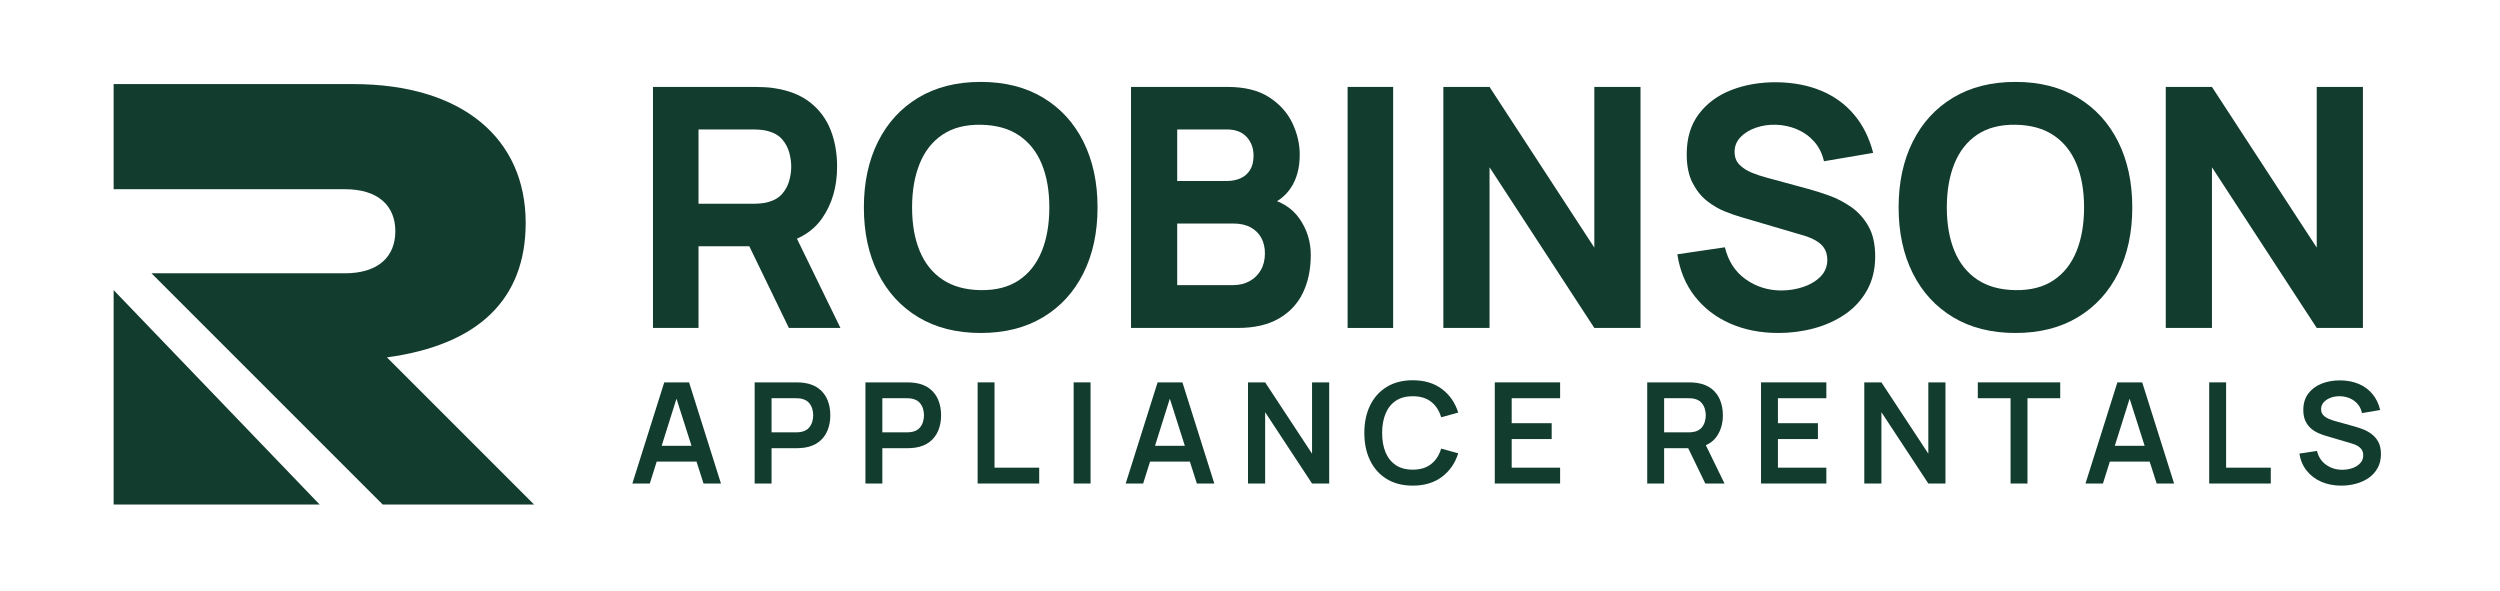
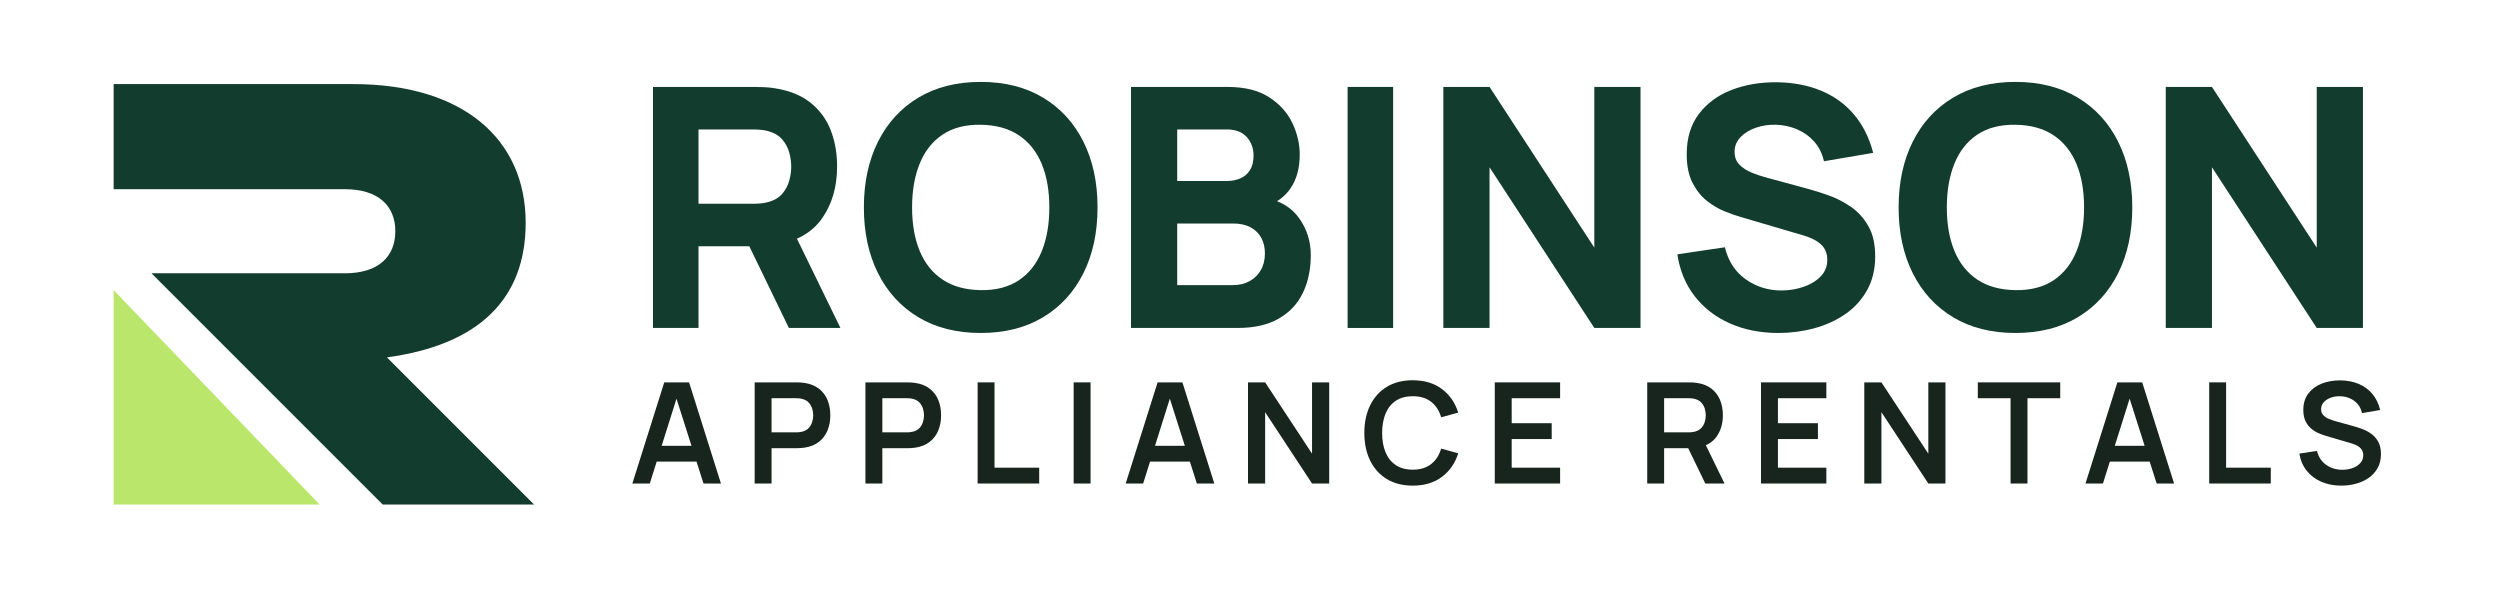
<svg xmlns="http://www.w3.org/2000/svg" width="1100" height="260" viewBox="0 0 1100 260">
  <g transform="translate(50 37) scale(1.85)">
    <path d="M0 0H57C83 0 98 13 98 33C98 51 87 62 65 65L100 100H64L9 45H55C63 45 67 41 67 35C67 29 63 25 55 25H0Z" fill="#123C2D" />
-     <path d="M0 49L49 100H0Z" fill="#123C2D" />
+     <path d="M0 49L49 100H0Z" fill="#B9E66B" />
  </g>
  <g fill="#123C2D">
    <path d="M140 0V1440H748Q769 1440 804.5 1438.5Q840 1437 868 1432Q997 1412 1079.5 1347.0Q1162 1282 1201.0 1183.5Q1240 1085 1240 964Q1240 783 1150.0 654.5Q1060 526 868 496L748 488H412V0ZM952 0 668 586 948 640 1260 0ZM412 742H736Q757 742 782.0 744.0Q807 746 828 752Q883 767 913.0 802.5Q943 838 954.5 881.5Q966 925 966 964Q966 1003 954.5 1046.5Q943 1090 913.0 1125.5Q883 1161 828 1176Q807 1182 782.0 1184.0Q757 1186 736 1186H412Z" transform="translate(277 144.3) scale(0.0736471 -0.0736471)" />
    <path d="M758 -30Q542 -30 385.5 64.0Q229 158 144.5 327.0Q60 496 60 720Q60 944 144.5 1113.0Q229 1282 385.5 1376.0Q542 1470 758 1470Q974 1470 1130.5 1376.0Q1287 1282 1371.5 1113.0Q1456 944 1456 720Q1456 496 1371.5 327.0Q1287 158 1130.5 64.0Q974 -30 758 -30ZM758 226Q895 224 986.0 285.0Q1077 346 1122.5 458.0Q1168 570 1168 720Q1168 870 1122.5 980.0Q1077 1090 986.0 1151.0Q895 1212 758 1214Q621 1216 530.0 1155.0Q439 1094 393.5 982.0Q348 870 348 720Q348 570 393.5 460.0Q439 350 530.0 289.0Q621 228 758 226Z" transform="translate(375.6871 144.3) scale(0.0736471 -0.0736471)" />
    <path d="M140 0V1440H716Q870 1440 965.0 1378.5Q1060 1317 1104.0 1224.0Q1148 1131 1148 1036Q1148 915 1093.5 835.0Q1039 755 944 728V778Q1079 750 1146.5 653.0Q1214 556 1214 436Q1214 307 1166.5 209.0Q1119 111 1022.0 55.5Q925 0 778 0ZM416 256H750Q805 256 848.0 279.5Q891 303 915.5 345.5Q940 388 940 446Q940 497 919.0 537.0Q898 577 855.5 600.5Q813 624 750 624H416ZM416 878H712Q758 878 794.0 894.0Q830 910 851.0 943.5Q872 977 872 1030Q872 1096 831.0 1141.0Q790 1186 712 1186H416Z" transform="translate(487.3361 144.3) scale(0.0736471 -0.0736471)" />
    <path d="M160 0V1440H432V0Z" transform="translate(581.1625 144.3) scale(0.0736471 -0.0736471)" />
    <path d="M140 0V1440H416L1042 480V1440H1318V0H1042L416 960V0Z" transform="translate(624.7616 144.3) scale(0.0736471 -0.0736471)" />
    <path d="M684 -30Q524 -30 395.5 26.5Q267 83 184.5 188.5Q102 294 80 440L364 482Q394 358 488.0 291.0Q582 224 702 224Q769 224 832.0 245.0Q895 266 935.5 307.0Q976 348 976 408Q976 430 969.5 450.5Q963 471 948.0 489.0Q933 507 905.5 523.0Q878 539 836 552L462 662Q420 674 364.5 696.0Q309 718 257.0 759.0Q205 800 170.5 867.5Q136 935 136 1038Q136 1183 209.0 1279.0Q282 1375 404.0 1422.0Q526 1469 674 1468Q823 1466 940.0 1417.0Q1057 1368 1136.0 1274.5Q1215 1181 1250 1046L956 996Q940 1066 897.0 1114.0Q854 1162 794.5 1187.0Q735 1212 670 1214Q606 1216 549.5 1196.5Q493 1177 457.5 1140.0Q422 1103 422 1052Q422 1005 451.0 975.5Q480 946 524.0 928.0Q568 910 614 898L864 830Q920 815 988.0 790.5Q1056 766 1118.5 722.5Q1181 679 1221.5 608.0Q1262 537 1262 428Q1262 312 1213.5 225.5Q1165 139 1083.0 82.5Q1001 26 897.5 -2.0Q794 -30 684 -30Z" transform="translate(732.1391 144.3) scale(0.0736471 -0.0736471)" />
    <path d="M758 -30Q542 -30 385.5 64.0Q229 158 144.5 327.0Q60 496 60 720Q60 944 144.5 1113.0Q229 1282 385.5 1376.0Q542 1470 758 1470Q974 1470 1130.5 1376.0Q1287 1282 1371.5 1113.0Q1456 944 1456 720Q1456 496 1371.5 327.0Q1287 158 1130.5 64.0Q974 -30 758 -30ZM758 226Q895 224 986.0 285.0Q1077 346 1122.5 458.0Q1168 570 1168 720Q1168 870 1122.5 980.0Q1077 1090 986.0 1151.0Q895 1212 758 1214Q621 1216 530.0 1155.0Q439 1094 393.5 982.0Q348 870 348 720Q348 570 393.5 460.0Q439 350 530.0 289.0Q621 228 758 226Z" transform="translate(830.9735 144.3) scale(0.0736471 -0.0736471)" />
    <path d="M140 0V1440H416L1042 480V1440H1318V0H1042L416 960V0Z" transform="translate(942.6225 144.3) scale(0.0736471 -0.0736471)" />
  </g>
-   <g fill="#123C2D">
+   <g fill="#17251E">
    <path d="M40 0 494.002 1440H847.329L1301.33 0H1053.001L641.332 1292.003H694.665L288.329 0ZM293.332 312.335V537.331H1049.332V312.335Z" transform="translate(277 212.75) scale(0.0309089 -0.0309089)" />
    <path d="M140 0V1440H734.998Q755.998 1440 789.248 1438.5Q822.498 1437 850.331 1432Q975.164 1412.667 1056.664 1348.584Q1138.164 1284.5 1177.58 1187.334Q1216.997 1090.167 1216.997 971.334Q1216.997 852.501 1177.164 755.335Q1137.33 658.168 1055.831 594.085Q974.331 530.002 850.331 510.668Q822.498 506.668 788.831 504.668Q755.165 502.668 734.998 502.668H380.663V0ZM380.663 728.332H724.999Q745.332 728.332 770.082 730.332Q794.832 732.332 816.332 737.998Q875.999 753.165 910.416 791.082Q944.834 828.999 959.251 877.166Q973.668 925.333 973.668 971.334Q973.668 1017.335 959.251 1065.502Q944.834 1113.67 910.416 1151.587Q875.999 1189.503 816.332 1204.67Q794.832 1210.503 770.082 1212.42Q745.332 1214.337 724.999 1214.337H380.663Z" transform="translate(327.7215 212.75) scale(0.0309089 -0.0309089)" />
    <path d="M140 0V1440H734.998Q755.998 1440 789.248 1438.5Q822.498 1437 850.331 1432Q975.164 1412.667 1056.664 1348.584Q1138.164 1284.5 1177.58 1187.334Q1216.997 1090.167 1216.997 971.334Q1216.997 852.501 1177.164 755.335Q1137.33 658.168 1055.831 594.085Q974.331 530.002 850.331 510.668Q822.498 506.668 788.831 504.668Q755.165 502.668 734.998 502.668H380.663V0ZM380.663 728.332H724.999Q745.332 728.332 770.082 730.332Q794.832 732.332 816.332 737.998Q875.999 753.165 910.416 791.082Q944.834 828.999 959.251 877.166Q973.668 925.333 973.668 971.334Q973.668 1017.335 959.251 1065.502Q944.834 1113.67 910.416 1151.587Q875.999 1189.503 816.332 1204.67Q794.832 1210.503 770.082 1212.42Q745.332 1214.337 724.999 1214.337H380.663Z" transform="translate(376.4648 212.75) scale(0.0309089 -0.0309089)" />
    <path d="M160 0V1440H400.663V225.663H1036.665V0Z" transform="translate(425.208 212.75) scale(0.0309089 -0.0309089)" />
    <path d="M160 0V1440H400.663V0Z" transform="translate(467.4605 212.75) scale(0.0309089 -0.0309089)" />
    <path d="M40 0 494.002 1440H847.329L1301.33 0H1053.001L641.332 1292.003H694.665L288.329 0ZM293.332 312.335V537.331H1049.332V312.335Z" transform="translate(494.073 212.75) scale(0.0309089 -0.0309089)" />
    <path d="M140 0V1440H383.996L1051.668 424.993V1440H1295.664V0H1051.668L383.996 1015.34V0Z" transform="translate(544.7945 212.75) scale(0.0309089 -0.0309089)" />
    <path d="M749.332 -30Q533.499 -30 379.166 64.333Q224.833 158.667 142.416 327.667Q60 496.667 60 720Q60 943.333 142.416 1112.333Q224.833 1281.333 379.166 1375.667Q533.499 1470 749.332 1470Q997.999 1470 1164.082 1345.583Q1330.165 1221.166 1396.665 1009.666L1153.669 943.001Q1112.335 1084.002 1011.251 1163.336Q910.167 1242.67 749.332 1242.67Q604.331 1242.67 507.664 1177.67Q410.997 1112.669 362.33 995.085Q313.663 877.501 313.329 720Q312.996 562.499 361.663 444.998Q410.33 327.497 507.331 262.414Q604.331 197.33 749.332 197.33Q910.167 197.33 1011.251 277.164Q1112.335 356.998 1153.669 496.999L1396.665 430.334Q1330.165 218.834 1164.082 94.417Q997.999 -30 749.332 -30Z" transform="translate(598.4523 212.75) scale(0.0309089 -0.0309089)" />
    <path d="M140 0V1440H1069.999V1214.337H380.663V858.664H949.999V633.001H380.663V225.663H1069.999V0Z" transform="translate(653.3773 212.75) scale(0.0309089 -0.0309089)" />
    <path d="" transform="translate(698.8134 212.75) scale(0.0309089 -0.0309089)" />
    <path d="M140 0V1440H734.998Q755.998 1440 789.248 1438.5Q822.498 1437 850.331 1432Q975.164 1412.667 1056.664 1348.584Q1138.164 1284.5 1177.58 1187.334Q1216.997 1090.167 1216.997 971.334Q1216.997 794.835 1127.997 668.418Q1038.997 542.002 854.998 511.669L752.334 502.668H380.663V0ZM967.002 0 683.002 586 928.331 640 1240.331 0ZM380.663 728.332H724.999Q745.332 728.332 770.082 730.332Q794.832 732.332 816.332 737.998Q875.999 753.165 910.416 791.082Q944.834 828.999 959.251 877.166Q973.668 925.333 973.668 971.334Q973.668 1017.335 959.251 1065.502Q944.834 1113.67 910.416 1151.587Q875.999 1189.503 816.332 1204.67Q794.832 1210.503 770.082 1212.42Q745.332 1214.337 724.999 1214.337H380.663Z" transform="translate(720.4496 212.75) scale(0.0309089 -0.0309089)" />
    <path d="M140 0V1440H1069.999V1214.337H380.663V858.664H949.999V633.001H380.663V225.663H1069.999V0Z" transform="translate(770.522 212.75) scale(0.0309089 -0.0309089)" />
    <path d="M140 0V1440H383.996L1051.668 424.993V1440H1295.664V0H1051.668L383.996 1015.34V0Z" transform="translate(815.958 212.75) scale(0.0309089 -0.0309089)" />
    <path d="M486.335 0V1214.337H20V1440H1193.333V1214.337H726.998V0Z" transform="translate(869.6158 212.75) scale(0.0309089 -0.0309089)" />
    <path d="M40 0 494.002 1440H847.329L1301.33 0H1053.001L641.332 1292.003H694.665L288.329 0ZM293.332 312.335V537.331H1049.332V312.335Z" transform="translate(916.3809 212.75) scale(0.0309089 -0.0309089)" />
    <path d="M160 0V1440H400.663V225.663H1036.665V0Z" transform="translate(967.1024 212.75) scale(0.0309089 -0.0309089)" />
    <path d="M672.999 -30Q515.332 -30 388.833 25Q262.333 80 180.833 182.416Q99.333 284.832 76.666 426.332L327.329 463.998Q358.829 335.997 458.33 265.83Q557.83 195.663 687.998 195.663Q764.833 195.663 833 219.83Q901.167 243.997 943.584 290.248Q986.001 336.499 986.001 402.666Q986.001 433.167 976.084 458.418Q966.167 483.668 946.75 503.752Q927.333 523.835 896.916 540.169Q866.499 556.502 825.665 569.002L453.999 678.669Q405.998 692.502 350.332 716.336Q294.665 740.169 245.332 781.336Q195.999 822.503 164.333 887.086Q132.666 951.669 132.666 1047.001Q132.666 1186.167 203.416 1280.417Q274.166 1374.667 393.499 1421.917Q512.832 1469.167 659.332 1468.333Q806.998 1466.667 923.165 1417.167Q1039.331 1367.667 1117.081 1274Q1194.831 1180.333 1226.997 1046.667L968.001 1002.334Q952.335 1078.168 906.501 1131.419Q860.667 1184.669 795.25 1212.836Q729.833 1241.004 655.998 1242.67Q583.831 1244.337 522.497 1221.586Q461.163 1198.836 423.579 1157.002Q385.996 1115.168 385.996 1059.001Q385.996 1005.5 417.913 972.333Q449.83 939.166 497.663 919.416Q545.497 899.665 593.998 886.665L851.999 814.998Q904.998 800.665 970.831 776.665Q1036.664 752.665 1097.664 709.748Q1158.664 666.832 1198.331 596.749Q1237.997 526.665 1237.997 419.332Q1237.997 307.166 1191.747 222.583Q1145.498 138 1066.165 82.083Q986.832 26.167 885.249 -1.917Q783.665 -30 672.999 -30Z" transform="translate(1009.355 212.75) scale(0.0309089 -0.0309089)" />
  </g>
</svg>
